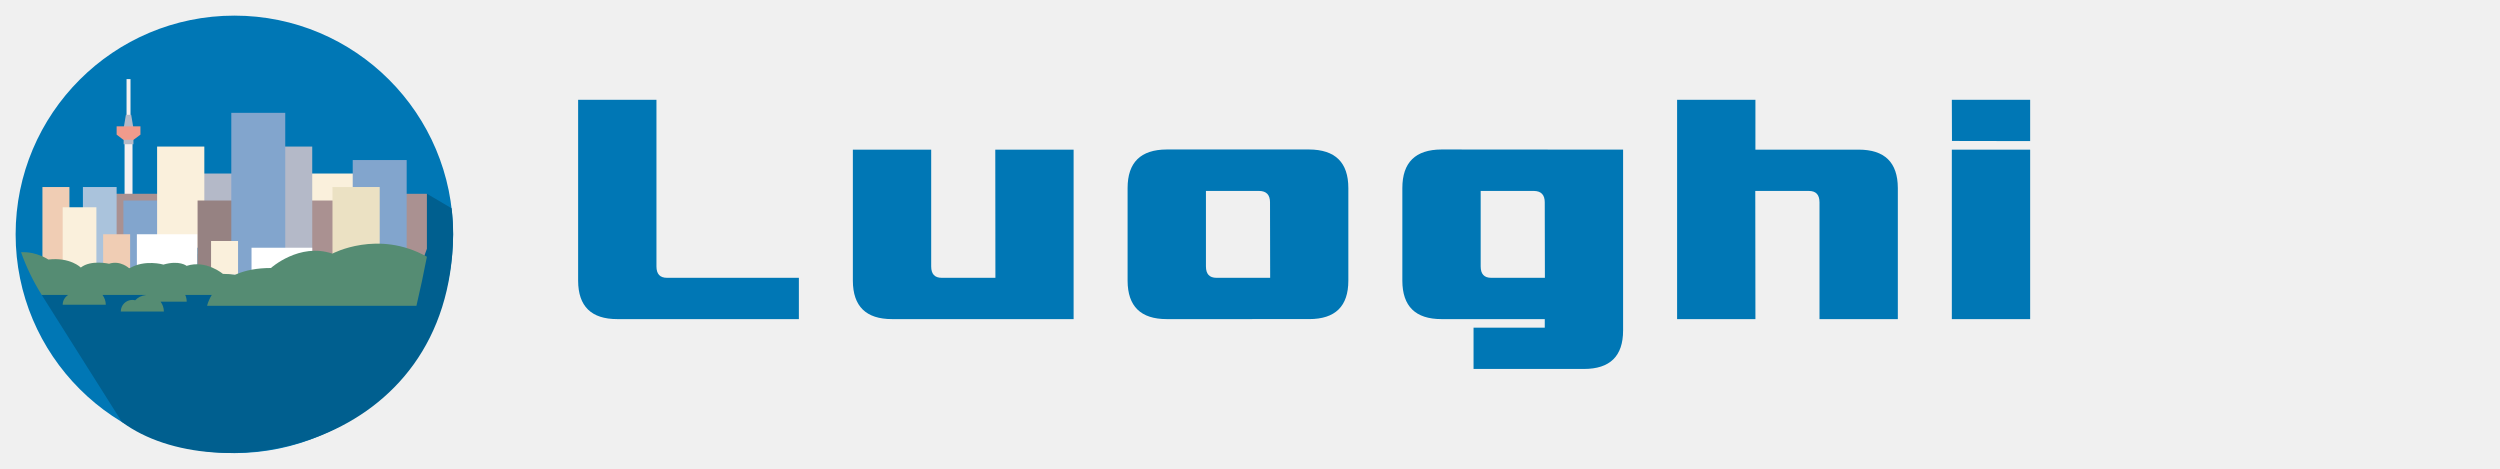
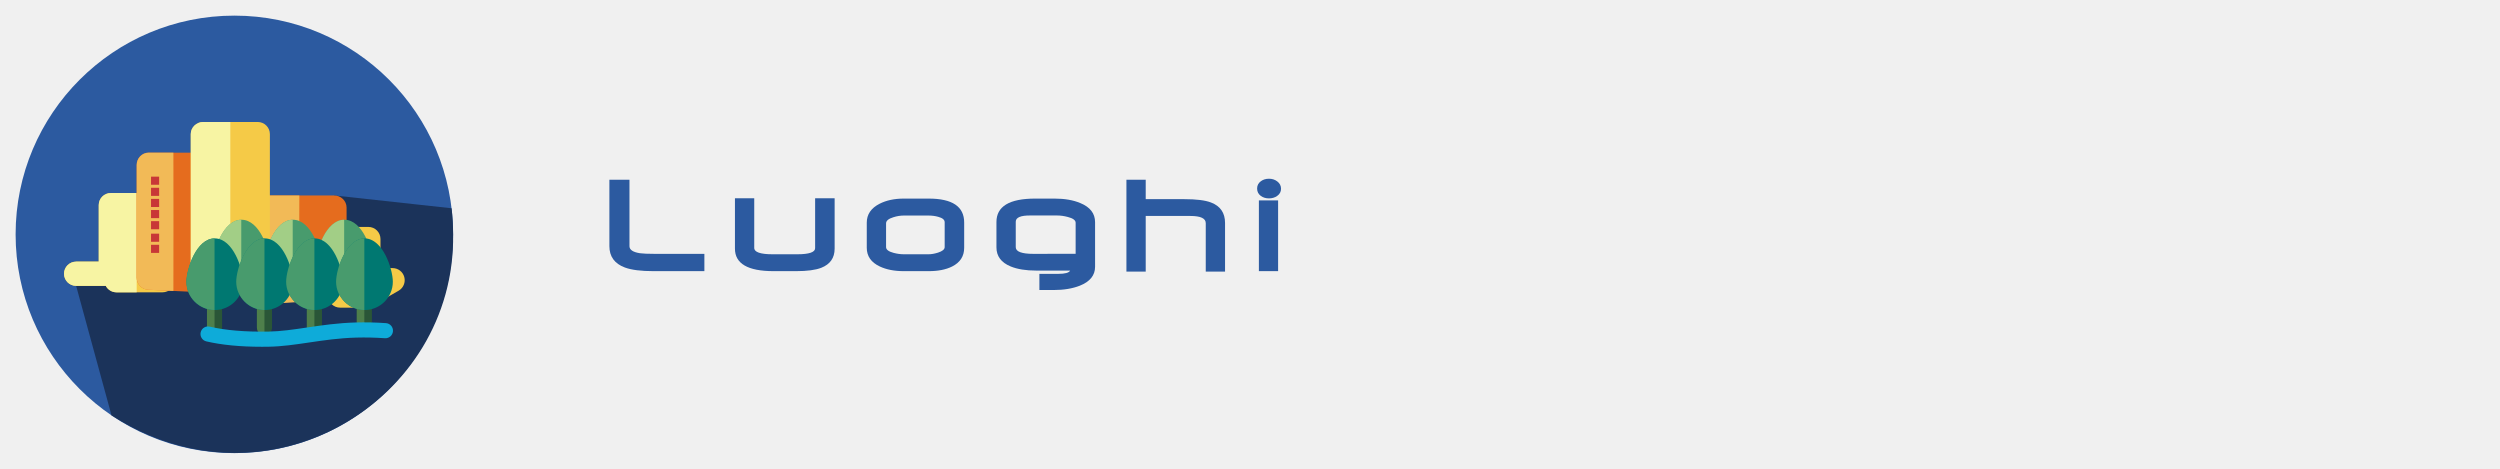
<svg xmlns="http://www.w3.org/2000/svg" version="1.1" id="Layer_1" x="0px" y="0px" viewBox="0 0 320 60" xml:space="preserve" width="320" height="60">
  <defs id="defs53">










	
	






		
		
		
	
	
	

	
	

	
	
</defs>
  <g id="g20">
</g>
  <g id="g22">
</g>
  <g id="g24">
</g>
  <g id="g26">
</g>
  <g id="g28">
</g>
  <g id="g30">
</g>
  <g id="g32">
</g>
  <g id="g34">
</g>
  <g id="g36">
</g>
  <g id="g38">
</g>
  <g id="g40">
</g>
  <g id="g42">
</g>
  <g id="g44">
</g>
  <g id="g46">
</g>
  <g id="g48">
</g>
  <g id="g20-3" transform="translate(-323.7408,97.80965)">
</g>
  <g id="g22-5" transform="translate(-323.7408,97.80965)">
</g>
  <g id="g24-6" transform="translate(-323.7408,97.80965)">
</g>
  <g id="g26-2" transform="translate(-323.7408,97.80965)">
</g>
  <g id="g28-9" transform="translate(-323.7408,97.80965)">
</g>
  <g id="g30-1" transform="translate(-323.7408,97.80965)">
</g>
  <g id="g32-2" transform="translate(-323.7408,97.80965)">
</g>
  <g id="g34-7" transform="translate(-323.7408,97.80965)">
</g>
  <g id="g36-0" transform="translate(-323.7408,97.80965)">
</g>
  <g id="g38-9" transform="translate(-323.7408,97.80965)">
</g>
  <g id="g40-3" transform="translate(-323.7408,97.80965)">
</g>
  <g id="g42-6" transform="translate(-323.7408,97.80965)">
</g>
  <g id="g44-0" transform="translate(-323.7408,97.80965)">
</g>
  <g id="g46-6" transform="translate(-323.7408,97.80965)">
</g>
  <g id="g48-2" transform="translate(-323.7408,97.80965)">
</g>
  <g id="g714" transform="translate(-973.9952,-34.92291)">
</g>
  <g id="g716" transform="translate(-973.9952,-34.92291)">
</g>
  <g id="g718" transform="translate(-973.9952,-34.92291)">
</g>
  <g id="g720" transform="translate(-973.9952,-34.92291)">
</g>
  <g id="g722" transform="translate(-973.9952,-34.92291)">
</g>
  <g id="g724" transform="translate(-973.9952,-34.92291)">
</g>
  <g id="g726" transform="translate(-973.9952,-34.92291)">
</g>
  <g id="g728" transform="translate(-973.9952,-34.92291)">
</g>
  <g id="g730" transform="translate(-973.9952,-34.92291)">
</g>
  <g id="g732" transform="translate(-973.9952,-34.92291)">
</g>
  <g id="g734" transform="translate(-973.9952,-34.92291)">
</g>
  <g id="g736" transform="translate(-973.9952,-34.92291)">
</g>
  <g id="g738" transform="translate(-973.9952,-34.92291)">
</g>
  <g id="g740" transform="translate(-973.9952,-34.92291)">
</g>
  <g id="g742" transform="translate(-973.9952,-34.92291)">
</g>
  <g id="g18292" transform="matrix(2,0,0,2,-2,0)">
-     <circle style="fill:#0077b5;fill-opacity:1;stroke-width:0.055" cx="16" cy="15" r="14" id="circle2-6" />
-     <path style="fill:#005f8f;fill-opacity:1;stroke-width:0.055" d="M 29.9,13.329 28.322,12.401 3.67,18.877 8.805,27.01 C 14.81,31.465 29.867,28.78 30,15 c 0,-0.566 -0.035,-1.123 -0.1,-1.671 z" id="path4-1" />
-     <rect x="9.099" y="5.063" style="fill:#f5f0f0;stroke-width:0.054" width="0.254" height="3.047" id="rect646" />
-     <rect x="8.973" y="9.126" style="fill:#f5f0f0;stroke-width:0.054" width="0.508" height="4.571" id="rect648" />
-     <rect x="8.914" y="8.618" style="fill:#b4b9c8;stroke-width:0.054" width="0.626" height="0.613" id="rect652" />
-     <polygon style="fill:#b4b9c8" points="149.176,201.882 145.261,178.353 138.974,178.353 135.059,201.882 " id="polygon654" transform="matrix(0.05396042,0,0,0.05396042,1.557892,-2.275772)" />
-     <polygon style="fill:#f09b8c" points="136,208 148,208 156.235,201.882 156.235,192 128,192 128,201.882 " id="polygon658" transform="matrix(0.05396042,0,0,0.05396042,1.557892,-2.275772)" />
-     <rect x="20.12" y="11.106" style="fill:#faf0dc;stroke-width:0.054" width="4.317" height="3.885" id="rect660" />
-     <rect x="7.601" y="12.401" style="fill:#aa9191;stroke-width:0.054" width="3.885" height="3.453" id="rect664" />
-     <rect x="6.306" y="11.97" style="fill:#aac3dc;stroke-width:0.054" width="2.158" height="5.18" id="rect666" />
-     <rect x="3.716" y="11.97" style="fill:#f0cdb4;stroke-width:0.054" width="1.727" height="5.18" id="rect668" />
-     <rect x="8.897" y="12.833" style="fill:#82a5cd;stroke-width:0.054" width="2.59" height="5.18" id="rect670" />
-     <rect x="13.645" y="11.106" style="fill:#b4b9c8;stroke-width:0.054" width="2.59" height="2.59" id="rect672" />
-     <rect x="11.055" y="9.38" style="fill:#faf0dc;stroke-width:0.054" width="3.022" height="6.475" id="rect674" />
-     <rect x="9.76" y="14.992" style="fill:#ffffff;stroke-width:0.054" width="3.885" height="2.59" id="rect676" />
-     <rect x="13.645" y="12.833" style="fill:#968282;stroke-width:0.054" width="2.59" height="4.749" id="rect678" />
-     <path style="fill:#aa9191;stroke-width:0.046" d="m 28.322,15.92 v -3.518 h -1.743 v 6.907 c 0.734,-1.012 1.327,-2.153 1.743,-3.389 z" id="path680" />
-     <rect x="23.574" y="10.243" style="fill:#82a5cd;stroke-width:0.054" width="3.453" height="7.77" id="rect682" />
-     <rect x="20.552" y="12.833" style="fill:#aa9191;stroke-width:0.054" width="2.158" height="6.475" id="rect684" />
-     <rect x="22.279" y="11.97" style="fill:#ebe1c3;stroke-width:0.054" width="3.022" height="6.475" id="rect686" />
-     <rect x="18.825" y="9.38" style="fill:#b4b9c8;stroke-width:0.054" width="2.158" height="9.065" id="rect688" />
-     <rect x="15.803" y="7.221" style="fill:#82a5cd;stroke-width:0.054" width="3.453" height="11.655" id="rect690" />
-     <rect x="17.098" y="15.855" style="fill:#ffffff;stroke-width:0.054" width="3.885" height="2.59" id="rect692" />
-     <rect x="14.508" y="15.423" style="fill:#faf0dc;stroke-width:0.054" width="1.727" height="2.158" id="rect698" />
-     <rect x="7.601" y="14.992" style="fill:#f0cdb4;stroke-width:0.054" width="1.727" height="2.158" id="rect700" />
-     <rect x="5.011" y="13.265" style="fill:#faf0dc;stroke-width:0.054" width="2.158" height="3.885" id="rect702" />
-     <path style="fill:#558c73;stroke-width:0.054" d="m 12.855,18.877 h 4.819 c 0,0 -0.279,-1.349 -2.41,-1.349 0,0 -1.079,-0.917 -2.32,-0.513 0,0 -0.459,-0.378 -1.484,-0.081 0,0 -1.187,-0.351 -2.185,0.243 0,0 -0.567,-0.54 -1.295,-0.297 0,0 -1.16,-0.27 -1.808,0.243 0,0 -0.675,-0.675 -2.077,-0.513 0,0 -0.774,-0.523 -1.747,-0.467 0.341,0.965 0.787,1.88 1.323,2.733 h 1.693 c -0.21,0.131 -0.352,0.363 -0.352,0.629 h 2.758 c 0,-0.236 -0.08,-0.453 -0.211,-0.629 h 2.774 c -0.003,0.004 -0.006,0.007 -0.009,0.011 -0.265,0.026 -0.501,0.146 -0.673,0.331 -0.057,-0.014 -0.117,-0.024 -0.179,-0.024 -0.41,0 -0.742,0.332 -0.742,0.742 h 2.757 c 0,-0.236 -0.08,-0.453 -0.211,-0.629 h 1.673 c 0,-0.154 -0.035,-0.3 -0.094,-0.432 z" id="path708" />
-     <path style="fill:#558c73;stroke-width:0.125" d="m 28.322,16.431 c -3.133,-1.762 -6.052,-0.198 -6.052,-0.198 -2.103,-0.725 -3.931,0.919 -3.931,0.919 -3.611,0 -4.083,2.418 -4.083,2.418 h 13.396 c 0.24,-1.026 0.465,-2.071 0.67,-3.139 z" id="path710" />
-     <path d="m 52.128,17.78 v 2.643 H 40.507 q -2.497,0 -2.507,-2.452 V 6.387 h 5.013 V 17.051 q 0,0.729 0.674,0.729 z" id="path2012" style="font-size:18.667px;font-family:Interceptor;-inkscape-font-specification:Interceptor;letter-spacing:3px;fill:#0077b5;fill-opacity:1;stroke-width:0.5;stroke-linecap:round;stroke-linejoin:round" />
-     <path d="m 64.698,9.577 h 5.013 V 20.423 H 58.09 q -2.497,0 -2.507,-2.452 V 9.577 h 5.013 v 7.474 q 0,0.729 0.674,0.729 h 3.436 z" id="path2009" style="font-size:18.667px;font-family:Interceptor;-inkscape-font-specification:Interceptor;letter-spacing:3px;fill:#0077b5;fill-opacity:1;stroke-width:0.5;stroke-linecap:round;stroke-linejoin:round" />
-     <path d="m 75.673,20.423 q -2.497,0 -2.507,-2.452 v -5.934 q 0,-2.461 2.507,-2.47 h 9.105 q 2.516,0.009 2.516,2.47 v 5.924 q 0,2.461 -2.507,2.461 z m 2.507,-8.203 v 4.831 q 0,0.729 0.674,0.729 h 3.436 l -0.009,-4.831 q 0,-0.72 -0.693,-0.729 z" id="path2006" style="font-size:18.667px;font-family:Interceptor;-inkscape-font-specification:Interceptor;letter-spacing:3px;fill:#0077b5;fill-opacity:1;stroke-width:0.5;stroke-linecap:round;stroke-linejoin:round" />
-     <path d="m 95.763,12.22 v 4.831 q 0,0.729 0.674,0.729 h 3.436 l -0.009,-4.831 q 0,-0.72 -0.693,-0.729 z m 4.102,8.75 v -0.547 h -6.608 q -2.497,0 -2.507,-2.452 v -5.934 q 0,-2.461 2.507,-2.47 l 11.621,0.009 v 11.576 q 0,2.461 -2.507,2.461 h -7.064 v -2.643 z" id="path2003" style="font-size:18.667px;font-family:Interceptor;-inkscape-font-specification:Interceptor;letter-spacing:3px;fill:#0077b5;fill-opacity:1;stroke-width:0.5;stroke-linecap:round;stroke-linejoin:round" />
-     <path d="m 113.346,9.577 h 6.608 q 2.497,0 2.507,2.452 v 8.395 h -5.013 v -7.474 q 0,-0.729 -0.674,-0.729 h -3.436 l 0.009,8.203 h -5.013 V 6.387 h 5.013 z" id="path2000" style="font-size:18.667px;font-family:Interceptor;-inkscape-font-specification:Interceptor;letter-spacing:3px;fill:#0077b5;fill-opacity:1;stroke-width:0.5;stroke-linecap:round;stroke-linejoin:round" />
-     <path d="m 130.93,6.387 v 2.643 l -5.004,-0.009 -0.009,-2.634 z m 0,3.19 V 20.423 H 125.917 V 9.577 Z" id="path1997" style="font-size:18.667px;font-family:Interceptor;-inkscape-font-specification:Interceptor;letter-spacing:3px;fill:#0077b5;fill-opacity:1;stroke-width:0.5;stroke-linecap:round;stroke-linejoin:round" />
+     <g id="g7476" transform="matrix(0.2772277,0,0,0.2772277,-11.72356,0.4455448)">
+       <g id="g3215" transform="translate(4.636604,-23.75589)">
+         <circle style="fill:#2c5aa0;fill-opacity:1;stroke-width:0.197" cx="95.363" cy="76.256" r="50.5" id="circle2-1" />
+         <path style="fill:#1b335a;fill-opacity:1;stroke-width:0.197" d="m 145.504,70.228 -27.104,-2.962 c -0.151,23.554 -16.087,9.918 -59.566,20.874 l 8.169,29.9 c 35.992,23.2 79.437,-3.344 78.86,-41.785 0,-2.04 -0.124,-4.051 -0.359,-6.027 z" id="path4-9" />
+       </g>
+       <g id="g6781" transform="matrix(0.1605273,0,0,0.1605273,246.9552,50.0861)">
+         <path style="fill:#f5ca47" d="m -1018.783,-44.445 h -74.303 c -9.618,0 -17.415,7.797 -17.415,17.415 v 81.27 h -32.508 c -9.618,0 -17.415,7.797 -17.415,17.415 0,9.618 7.797,17.415 17.415,17.415 h 42.643 c 2.92,5.524 8.724,9.288 15.406,9.288 h 66.177 c 9.618,0 17.415,-7.797 17.415,-17.415 v -107.973 c 0,-9.618 -7.797,-17.415 -17.415,-17.415 z" id="path6313" />
+         <path style="fill:#f7f4a3" d="m -1055.934,-44.445 h -37.152 c -9.618,0 -17.415,7.797 -17.415,17.415 v 81.27 h -32.508 c -9.618,0 -17.415,7.797 -17.415,17.415 0,9.618 7.797,17.415 17.415,17.415 h 42.643 c 2.92,5.524 8.724,9.288 15.406,9.288 h 29.025 v -142.803 z" id="path6315" />
+         <path style="fill:#f5ca47" d="m -671.075,76.445 c -2.036,-7.618 -8.939,-12.917 -16.824,-12.917 h -17.415 v -41.796 c 0,-9.618 -7.797,-17.415 -17.415,-17.415 h -40.635 c -9.618,0 -17.415,7.797 -17.415,17.415 v 81.27 c 0,9.618 7.797,17.415 17.415,17.415 h 37.152 c 3.05,0 6.046,-0.801 8.689,-2.322 l 38.313,-22.059 c 6.835,-3.937 10.171,-11.972 8.135,-19.591 z" id="path6317" />
+         <path style="fill:#e56c1e" d="m -771.945,-40.963 h -101.125 c -9.618,0 -16.844,7.748 -16.844,17.366 v 122.267 c 0,5.565 2.374,10.795 6.871,14.074 3.017,2.199 6.474,3.341 10.117,3.341 1.787,0 3.513,-0.275 5.257,-0.836 l 101.315,-32.508 c 7.202,-2.315 12.276,-9.015 12.276,-16.579 v -89.759 c 0.002,-9.617 -8.248,-17.366 -17.867,-17.366 z" id="path6323" />
+         <path style="fill:#f2ba57" d="m -821.994,-40.963 h -51.074 c -9.618,0 -16.844,7.748 -16.844,17.366 v 122.267 c 0,5.565 2.374,10.795 6.871,14.074 3.017,2.199 6.474,3.341 10.117,3.341 1.787,0 3.513,-0.275 5.257,-0.836 l 45.093,-2.961 z" id="path6325" />
+         <path style="fill:#e56c1e" d="m -960.288,-102.495 h -78.372 c -9.618,0 -17.274,8.11 -17.274,17.728 v 162.038 c 0,9.301 7.239,16.96 16.529,17.395 l 78.337,3.672 c 0.273,0.013 0.527,0.02 0.799,0.02 4.466,0 8.545,-1.718 11.791,-4.816 3.444,-3.287 5.162,-7.839 5.162,-12.599 v -165.71 c -0.002,-9.619 -7.355,-17.728 -16.972,-17.728 z" id="path6327" />
+         <path style="fill:#f2ba57" d="m -1003.135,-102.495 h -35.525 c -9.618,0 -17.274,8.11 -17.274,17.728 v 162.038 c 0,9.301 7.239,16.96 16.529,17.395 l 36.269,1.7 c 0.274,0.012 10e-4,-198.861 10e-4,-198.861 z" id="path6329" />
+         <path style="fill:#f5ca47" d="m -881.916,-146.613 h -78.372 c -9.618,0 -17.86,7.797 -17.86,17.415 v 206.468 c 0,9.618 8.019,17.415 17.637,17.415 9.618,0 69.042,0.048 78.66,0.048 9.618,0 17.481,-7.844 17.481,-17.461 v -206.47 c 0,-9.618 -7.929,-17.415 -17.546,-17.415 z" id="path6331" />
+         <path style="fill:#f7f4a3" d="m -921.259,-146.613 h -39.029 c -9.618,0 -17.86,7.797 -17.86,17.415 v 206.468 c 0,9.618 8.019,17.415 17.637,17.415 9.618,0 39.252,0.048 39.252,0.048 z" id="path6333" />
+         <g id="g6673" transform="matrix(1.059026,0,0,1.059026,58.06687,-25.88109)">
+           <path style="fill:#489b6d;stroke-width:0.59" d="m -909.544,18.757 c -24.915,0 -38.356,41.809 -38.356,58.904 0,21.149 17.206,38.356 38.356,38.356 21.15,0 38.356,-17.207 38.356,-38.356 0,-17.095 -13.441,-58.904 -38.356,-58.904 z" id="path6335" />
+           <path style="fill:#a2ce86;stroke-width:0.59" d="m -909.887,18.757 c -24.657,0 -38.356,41.809 -38.356,58.904 0,21.149 17.808,38.356 38.356,38.356 z" id="path6337" />
+           <path style="fill:#489b6d;stroke-width:0.59" d="m -839.682,18.757 c -24.915,0 -38.356,41.809 -38.356,58.904 0,21.149 17.206,38.356 38.356,38.356 21.15,0 38.356,-17.207 38.356,-38.356 0,-17.095 -13.441,-58.904 -38.356,-58.904 z" id="path6339" />
+           <path style="fill:#a2ce86;stroke-width:0.59" d="m -840.024,18.757 c -24.657,0 -38.356,41.809 -38.356,58.904 0,21.149 17.808,38.356 38.356,38.356 z" id="path6341" />
+           <path style="fill:#489b6d;stroke-width:0.59" d="m -769.82,18.757 c -24.915,0 -38.356,41.809 -38.356,58.904 0,21.149 17.206,38.356 38.356,38.356 21.15,0 38.356,-17.207 38.356,-38.356 0,-17.095 -13.441,-58.904 -38.356,-58.904 z" id="path6343" />
+           <path style="fill:#a2ce86;stroke-width:0.59" d="m -770.163,18.757 c -24.657,0 -38.356,41.809 -38.356,58.904 0,21.149 17.808,38.356 38.356,38.356 z" id="path6345" />
+           <path style="fill:#2a5637;stroke-width:0.59" d="m -946.187,175.419 c -5.674,0 -10.274,-4.6 -10.274,-10.274 v -34.246 c 0,-5.674 4.6,-10.274 10.274,-10.274 5.674,0 10.274,4.6 10.274,10.274 v 34.246 c 0,5.674 -4.6,10.274 -10.274,10.274 z" id="path6347" />
+           <path style="fill:#4e7f4b;stroke-width:0.59" d="m -946.187,175.419 c -5.674,0 -10.274,-4.6 -10.274,-10.274 v -34.246 c 0,-5.674 4.6,-10.274 10.274,-10.274 z" id="path6349" />
+           <path style="fill:#2a5637;stroke-width:0.59" d="m -878.38,175.419 c -5.674,0 -10.274,-4.6 -10.274,-10.274 v -34.246 c 0,-5.674 4.6,-10.274 10.274,-10.274 5.674,0 10.274,4.6 10.274,10.274 v 34.246 c 0,5.674 -4.6,10.274 -10.274,10.274 z" id="path6351" />
+           <path style="fill:#4e7f4b;stroke-width:0.59" d="m -878.38,175.419 c -5.674,0 -10.274,-4.6 -10.274,-10.274 v -34.246 c 0,-5.674 4.6,-10.274 10.274,-10.274 z" id="path6353" />
+           <path style="fill:#2a5637;stroke-width:0.59" d="m -810.573,175.419 c -5.674,0 -10.274,-4.6 -10.274,-10.274 v -34.246 c 0,-5.674 4.6,-10.274 10.274,-10.274 5.674,0 10.274,4.6 10.274,10.274 v 34.246 c 0,5.674 -4.6,10.274 -10.274,10.274 z" id="path6355" />
+           <path style="fill:#4e7f4b;stroke-width:0.59" d="m -810.573,175.419 c -5.674,0 -10.274,-4.6 -10.274,-10.274 v -34.246 c 0,-5.674 4.6,-10.274 10.274,-10.274 z" id="path6357" />
+           <path style="fill:#2a5637;stroke-width:0.59" d="m -742.766,175.419 c -5.674,0 -10.274,-4.6 -10.274,-10.274 v -34.246 c 0,-5.674 4.6,-10.274 10.274,-10.274 5.674,0 10.274,4.6 10.274,10.274 v 34.246 c 0,5.674 -4.6,10.274 -10.274,10.274 z" id="path6359" />
+           <path style="fill:#4e7f4b;stroke-width:0.59" d="m -742.766,175.419 c -5.674,0 -10.274,-4.6 -10.274,-10.274 v -34.246 c 0,-5.674 4.6,-10.274 10.274,-10.274 z" id="path6361" />
+           <path style="fill:#007871;stroke-width:0.59" d="m -945.845,44.098 c -24.915,0 -38.356,41.809 -38.356,58.904 0,21.149 17.206,38.356 38.356,38.356 21.15,0 38.356,-17.207 38.356,-38.356 0,-17.095 -13.441,-58.904 -38.356,-58.904 z" id="path6363" />
+           <path style="fill:#489b6d;stroke-width:0.59" d="m -946.187,44.098 c -24.657,0 -38.356,41.809 -38.356,58.904 0,21.149 17.808,38.356 38.356,38.356 z" id="path6365" />
+           <path style="fill:#007871;stroke-width:0.59" d="m -878.037,44.098 c -24.915,0 -38.356,41.809 -38.356,58.904 0,21.149 17.206,38.356 38.356,38.356 21.15,0 38.356,-17.207 38.356,-38.356 -5.9e-4,-17.095 -13.441,-58.904 -38.356,-58.904 z" id="path6367" />
+           <path style="fill:#489b6d;stroke-width:0.59" d="m -878.38,44.098 c -24.657,0 -38.356,41.809 -38.356,58.904 0,21.149 17.808,38.356 38.356,38.356 z" id="path6369" />
+           <path style="fill:#007871;stroke-width:0.59" d="m -810.23,44.098 c -24.915,0 -38.356,41.809 -38.356,58.904 0,21.149 17.206,38.356 38.356,38.356 21.15,0 38.356,-17.207 38.356,-38.356 0,-17.095 -13.441,-58.904 -38.356,-58.904 z" id="path6371" />
+           <path style="fill:#489b6d;stroke-width:0.59" d="m -810.573,44.098 c -24.657,0 -38.356,41.809 -38.356,58.904 0,21.149 17.808,38.356 38.356,38.356 z" id="path6373" />
+           <path style="fill:#007871;stroke-width:0.59" d="m -742.423,44.098 c -24.915,0 -38.356,41.809 -38.356,58.904 0,21.149 17.206,38.356 38.356,38.356 21.15,0 38.356,-17.207 38.356,-38.356 -5.9e-4,-17.095 -13.441,-58.904 -38.356,-58.904 z" id="path6375" />
+           <path style="fill:#489b6d;stroke-width:0.59" d="m -742.766,44.098 c -24.657,0 -38.356,41.809 -38.356,58.904 0,21.149 17.808,38.356 38.356,38.356 z" id="path6377" />
+           <path style="fill:#0eabd9;stroke-width:0.59" d="m -881.803,191.278 c -29.432,0 -54.808,-2.462 -75.54,-7.335 -5.523,-1.298 -8.948,-6.829 -7.65,-12.352 1.298,-5.523 6.83,-8.949 12.351,-7.65 21.157,4.973 47.888,7.235 79.454,6.718 17.008,-0.277 34.171,-2.821 52.342,-5.515 20.602,-3.054 41.906,-6.212 66.719,-6.883 13.257,-0.358 26.956,-0.054 40.72,0.903 5.66,0.394 9.93,5.301 9.536,10.962 -0.393,5.661 -5.305,9.926 -10.962,9.536 -13.107,-0.911 -26.141,-1.201 -38.739,-0.861 -23.578,0.638 -44.259,3.704 -64.26,6.668 -18.856,2.795 -36.667,5.436 -55.021,5.735 -3.022,0.048 -6.007,0.073 -8.949,0.073 z" id="path6379" />
+         </g>
+         <rect style="fill:#c83737;fill-opacity:1;stroke-width:2;stroke-linecap:round;stroke-linejoin:round" id="rect6727" width="11.662" height="11.662" x="-1035.305" y="-67.981" />
+         <rect style="fill:#c83737;fill-opacity:1;stroke-width:2;stroke-linecap:round;stroke-linejoin:round" id="rect6729" width="11.662" height="11.662" x="-1035.305" y="-51.981" />
+         <rect style="fill:#c83737;fill-opacity:1;stroke-width:2;stroke-linecap:round;stroke-linejoin:round" id="rect6731" width="11.662" height="11.662" x="-1035.305" y="-35.981" />
+         <rect style="fill:#c83737;fill-opacity:1;stroke-width:2;stroke-linecap:round;stroke-linejoin:round" id="rect6733" width="11.662" height="11.662" x="-1035.305" y="-19.981" />
+         <rect style="fill:#c83737;fill-opacity:1;stroke-width:2;stroke-linecap:round;stroke-linejoin:round" id="rect6735" width="11.662" height="11.662" x="-1035.305" y="-3.981" />
+         <rect style="fill:#c83737;fill-opacity:1;stroke-width:2;stroke-linecap:round;stroke-linejoin:round" id="rect6737" width="11.662" height="11.662" x="-1035.305" y="14.019" />
+         <rect style="fill:#c83737;fill-opacity:1;stroke-width:2;stroke-linecap:round;stroke-linejoin:round" id="rect6739" width="11.662" height="11.662" x="-1035.305" y="30.019" />
+       </g>
+     </g>
+     <g id="g7316" transform="matrix(0.5,0,0,0.5,11.49346,-51.43847)">
+       <path d="M 69.174,137.585 H 62.684 q -2.424,0 -3.682,-0.465 -1.987,-0.738 -1.987,-2.734 v -8.504 h 2.57 v 8.504 q 0,0.693 1.331,0.902 0.565,0.082 1.878,0.082 h 6.38 z" id="path7302" style="font-size:18.667px;font-family:Neuropolitical;-inkscape-font-specification:Neuropolitical;letter-spacing:3.01px;fill:#2c5aa0;stroke-width:2;stroke-linecap:round;stroke-linejoin:round" />
+       <path d="m 85.846,134.704 q 0,1.777 -1.714,2.452 -1.103,0.428 -3.217,0.428 h -2.871 q -4.958,0 -4.958,-2.88 v -6.453 h 2.47 v 6.362 q 0,0.811 2.361,0.811 h 3.135 q 2.297,0 2.297,-0.784 v -6.389 h 2.497 z" id="path7299" style="font-size:18.667px;font-family:Neuropolitical;-inkscape-font-specification:Neuropolitical;letter-spacing:3.01px;fill:#2c5aa0;stroke-width:2;stroke-linecap:round;stroke-linejoin:round" />
+       <path d="m 102.428,134.595 q 0,1.622 -1.549,2.397 -1.185,0.592 -2.99,0.592 h -3.199 q -1.805,0 -3.072,-0.602 -1.659,-0.784 -1.659,-2.388 v -3.217 q 0,-1.586 1.65,-2.424 1.303,-0.656 3.072,-0.656 h 3.208 q 4.539,0 4.539,3.062 z m -2.497,-0.091 v -3.181 q 0,-0.474 -0.829,-0.693 -0.574,-0.164 -1.267,-0.164 h -3.126 q -0.665,0 -1.349,0.219 -0.93,0.283 -0.93,0.784 v 3.035 q 0,0.483 0.957,0.738 0.684,0.182 1.331,0.182 h 3.126 q 0.565,0 1.23,-0.21 0.857,-0.273 0.857,-0.711 z" id="path7296" style="font-size:18.667px;font-family:Neuropolitical;-inkscape-font-specification:Neuropolitical;letter-spacing:3.01px;fill:#2c5aa0;stroke-width:2;stroke-linecap:round;stroke-linejoin:round" />
+       <path d="m 119.183,137.02 q 0,1.65 -1.951,2.424 -1.404,0.556 -3.363,0.556 h -1.814 v -2.069 h 2.406 q 1.313,0 1.531,-0.419 h -4.339 q -1.987,0 -3.272,-0.529 -1.823,-0.747 -1.823,-2.443 v -3.245 q 0,-2.999 4.967,-2.999 h 2.452 q 1.96,0 3.318,0.574 1.887,0.775 1.887,2.443 z m -2.488,-1.659 v -3.965 q 0,-0.492 -1.003,-0.747 -0.711,-0.191 -1.404,-0.191 h -3.363 q -1.896,-0.018 -1.896,0.802 v 3.254 q 0,0.857 2.27,0.857 z" id="path7293" style="font-size:18.667px;font-family:Neuropolitical;-inkscape-font-specification:Neuropolitical;letter-spacing:3.01px;fill:#2c5aa0;stroke-width:2;stroke-linecap:round;stroke-linejoin:round" />
+       <path d="m 135.819,137.639 h -2.47 v -6.198 q 0,-0.921 -1.969,-0.921 h -5.715 v 7.119 h -2.47 v -11.758 h 2.47 v 2.488 h 4.922 q 2.333,0 3.436,0.428 1.796,0.684 1.796,2.616 z" id="path7290" style="font-size:18.667px;font-family:Neuropolitical;-inkscape-font-specification:Neuropolitical;letter-spacing:3.01px;fill:#2c5aa0;stroke-width:2;stroke-linecap:round;stroke-linejoin:round" />
+       <path d="m 142.985,127.039 q 0,0.574 -0.501,0.921 -0.438,0.31 -1.039,0.31 -0.611,0 -1.039,-0.31 -0.483,-0.355 -0.483,-0.948 0,-0.592 0.483,-0.939 0.428,-0.319 1.039,-0.319 0.602,0 1.048,0.337 0.492,0.365 0.492,0.948 z m -0.374,10.546 h -2.461 v -9.06 h 2.461 z" id="path7287" style="font-size:18.667px;font-family:Neuropolitical;-inkscape-font-specification:Neuropolitical;letter-spacing:3.01px;fill:#2c5aa0;stroke-width:2;stroke-linecap:round;stroke-linejoin:round" />
+     </g>
  </g>
</svg>
